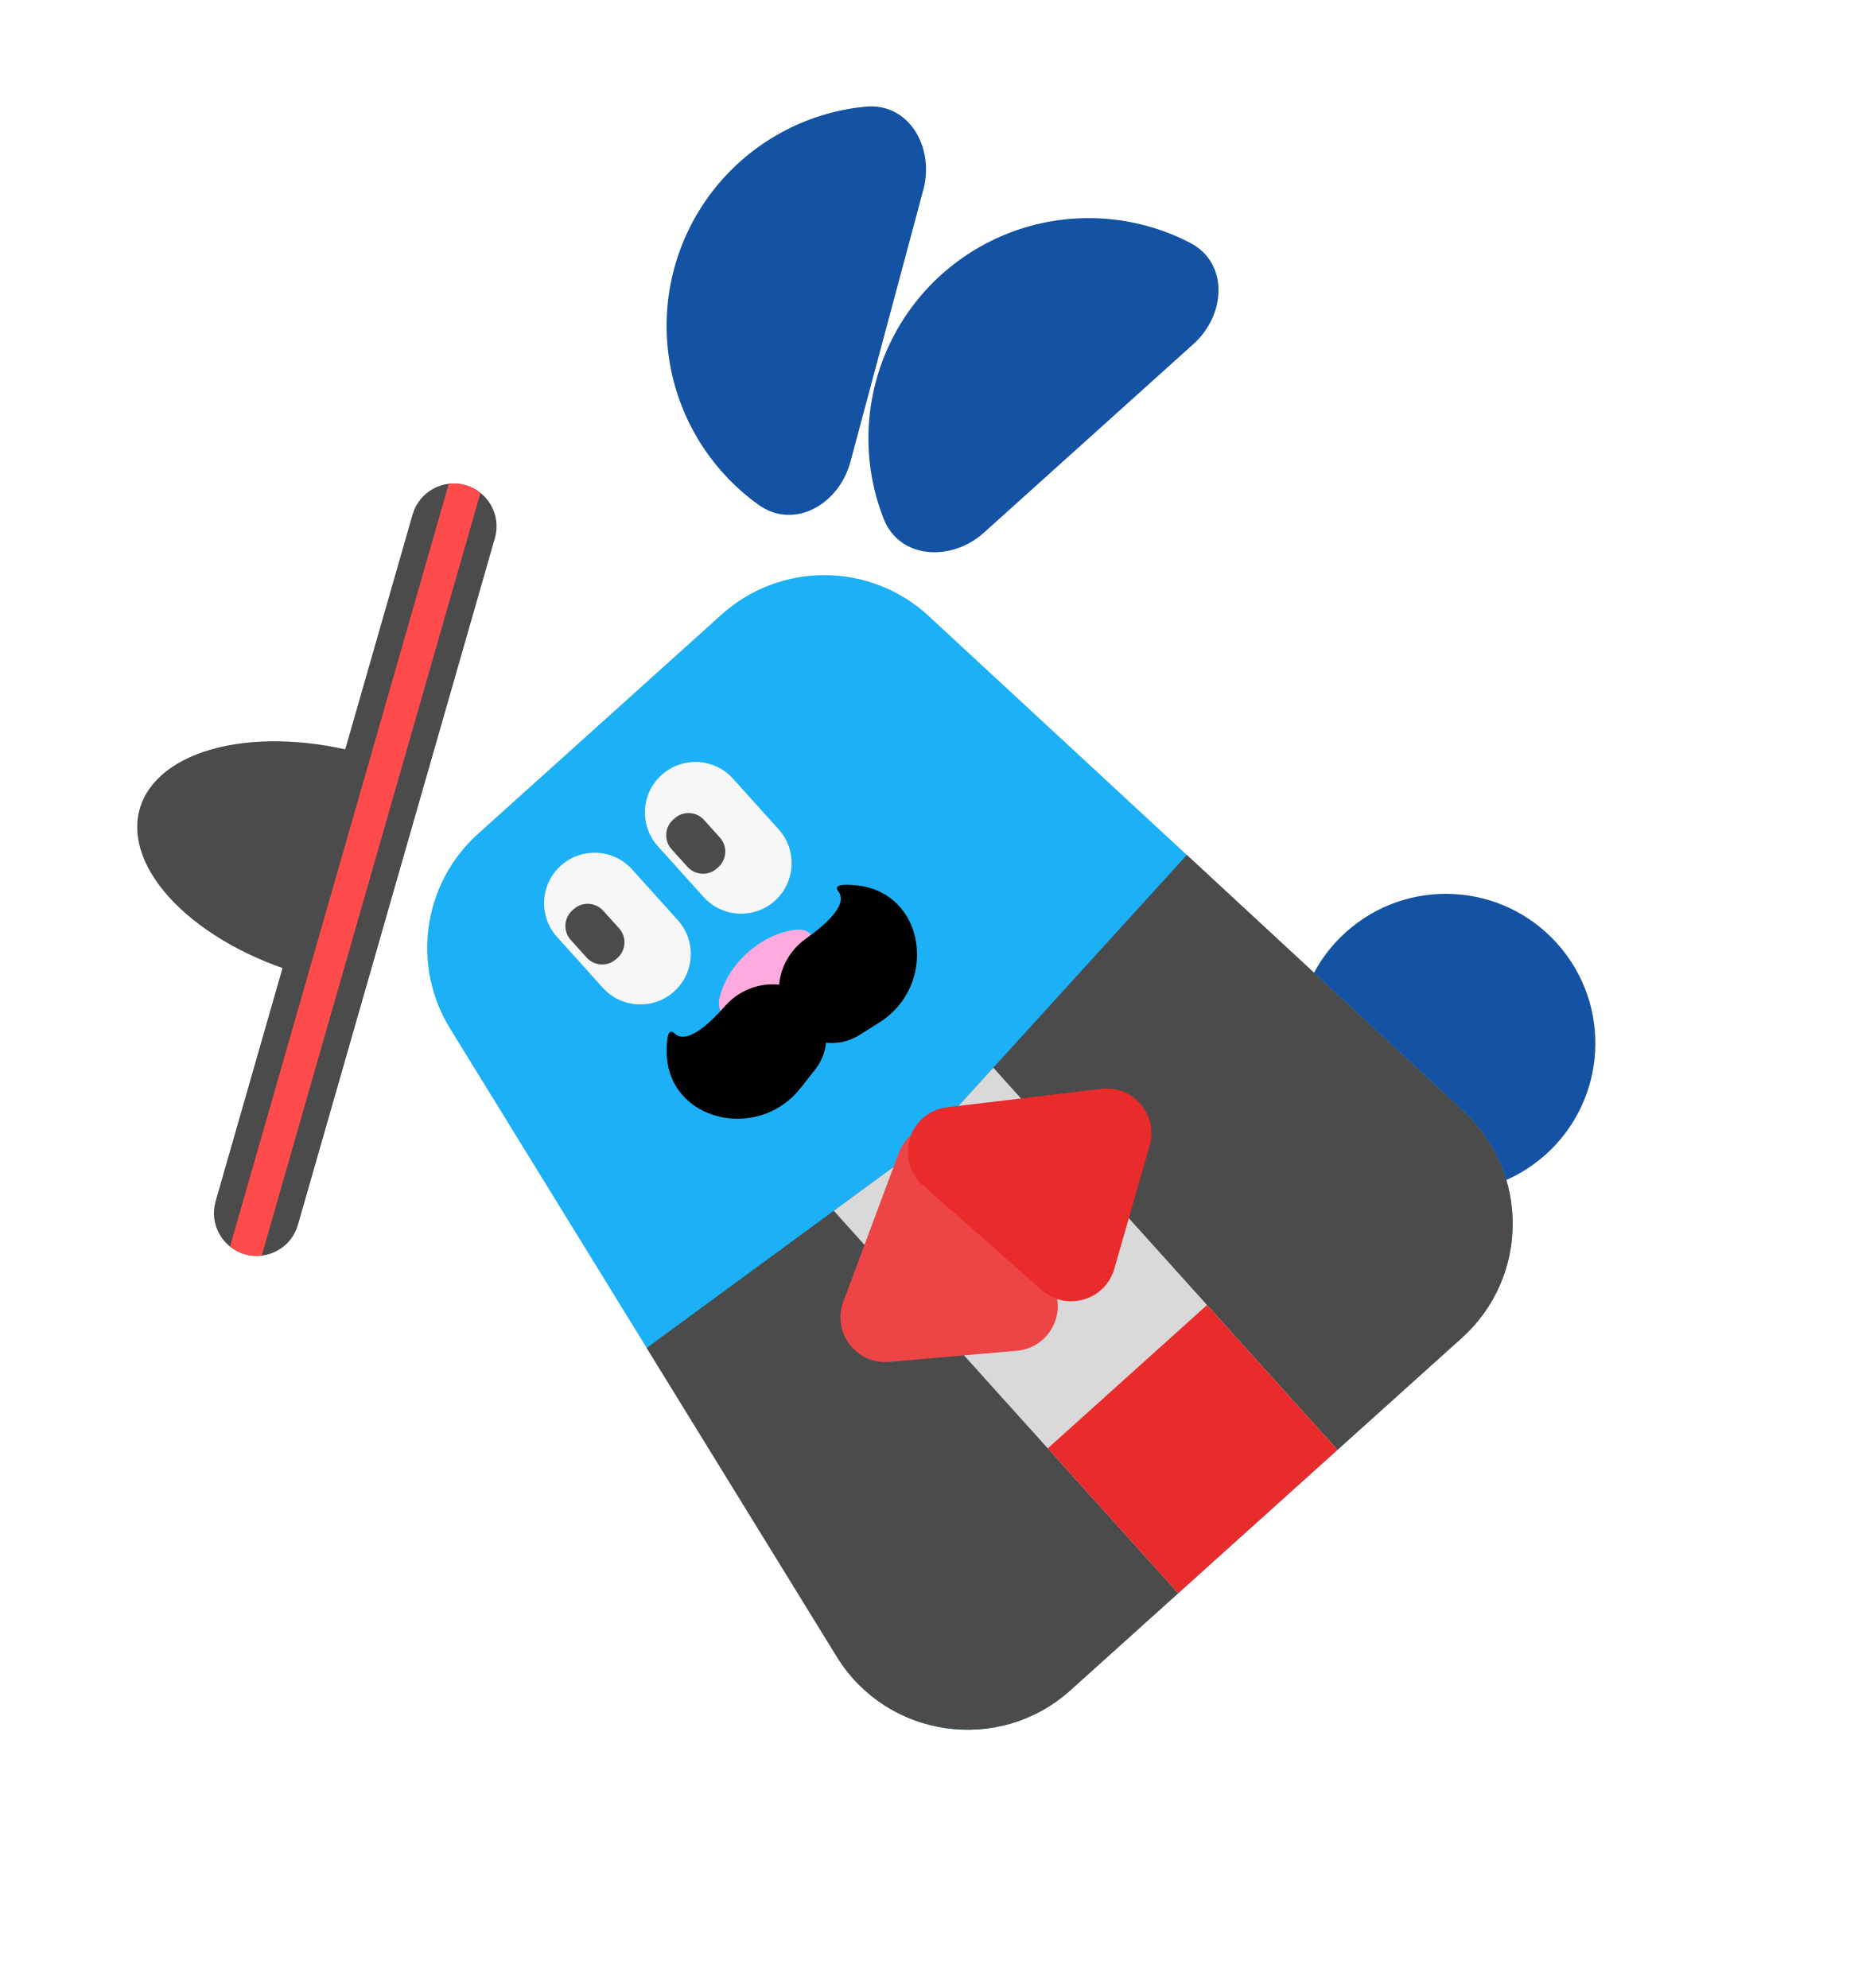
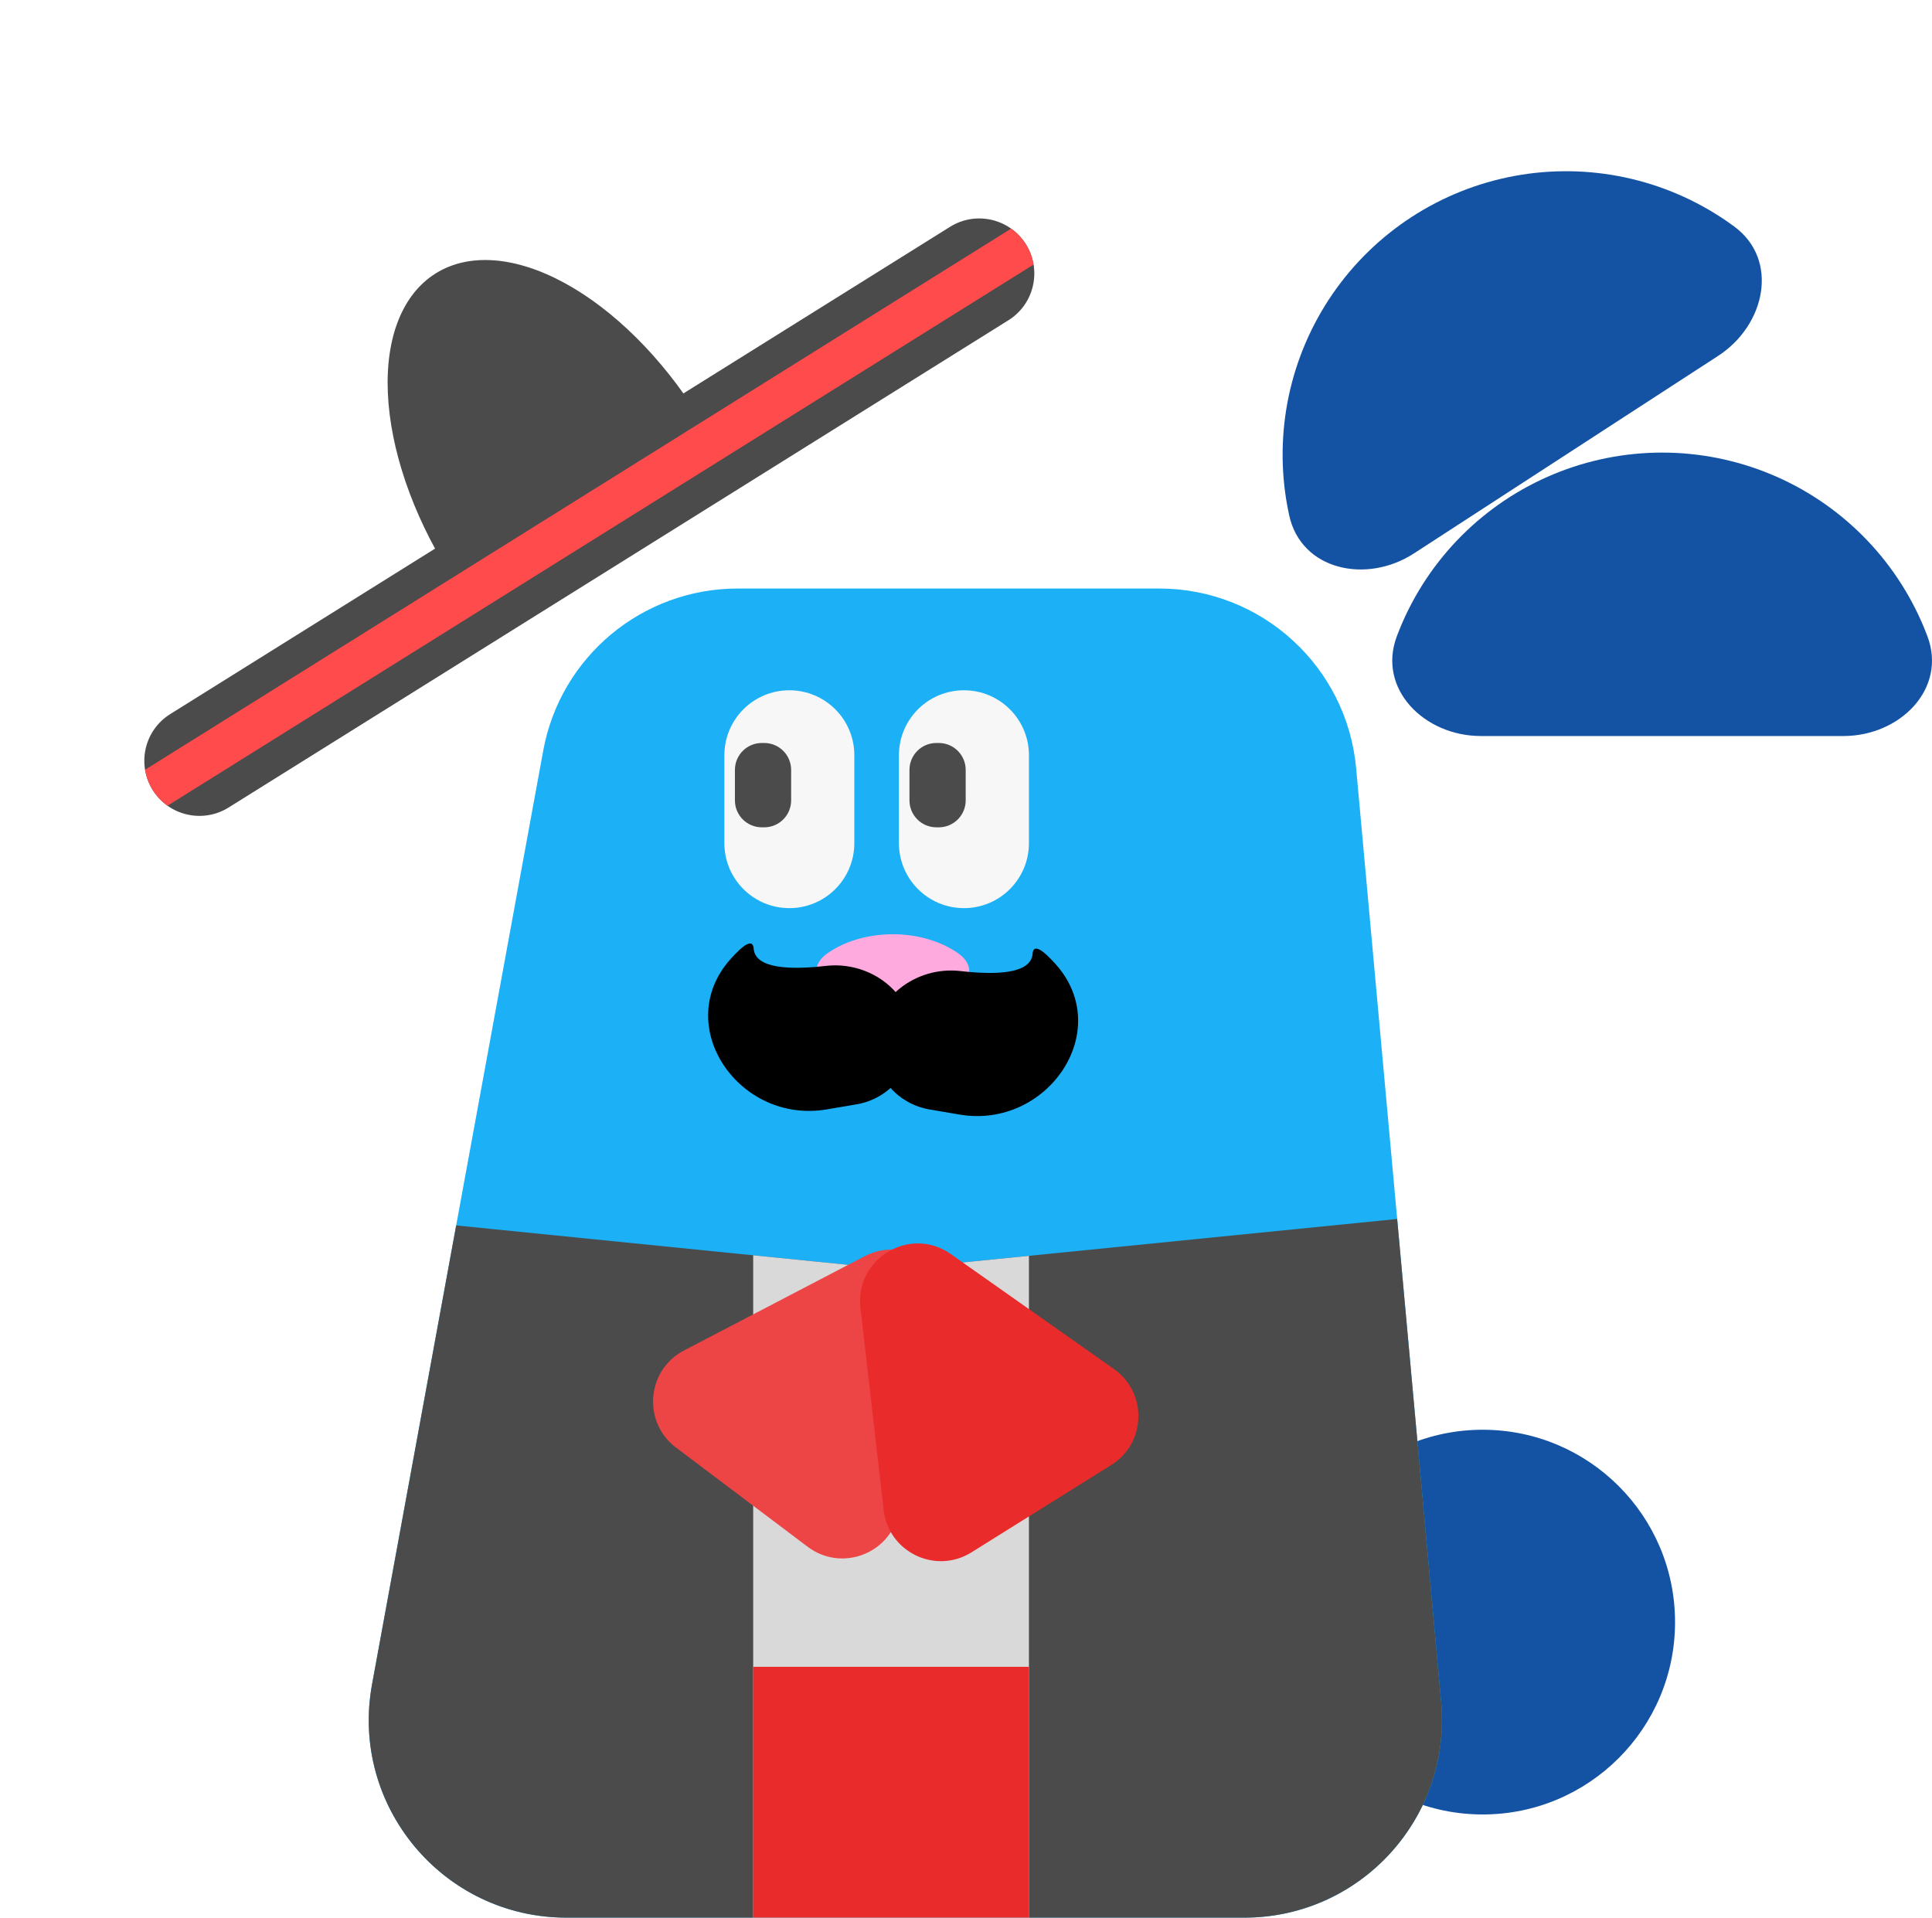
- <svg xmlns="http://www.w3.org/2000/svg" width="337" height="360" viewBox="0 0 337 360" fill="none">
-   <circle cx="261.763" cy="188.926" r="27.066" transform="rotate(-42 261.763 188.926)" fill="#1453A3" />
-   <path d="M81.471 186.237C74.433 174.802 76.569 159.973 86.547 150.989L130.632 111.294C141.321 101.669 157.586 101.783 168.14 111.556L264.949 201.198C276.95 212.311 276.817 231.331 264.662 242.275L193.787 306.092C180.879 317.714 160.594 314.793 151.49 300.001L81.471 186.237Z" fill="#1CB0F6" />
-   <mask id="mask0_144_805" style="mask-type:alpha" maskUnits="userSpaceOnUse" x="77" y="104" width="197" height="210">
-     <path d="M81.471 186.237C74.433 174.802 76.569 159.973 86.547 150.989L130.632 111.294C141.321 101.669 157.586 101.783 168.14 111.556L264.949 201.198C276.95 212.311 276.817 231.331 264.662 242.275L193.787 306.092C180.879 317.714 160.594 314.793 151.49 300.001L81.471 186.237Z" fill="#1CB0F6" />
+ <svg xmlns="http://www.w3.org/2000/svg" width="277" height="275" viewBox="0 0 277 275" fill="none">
+   <circle cx="212.58" cy="232.58" r="27.58" fill="#1453A3" />
+   <path d="M77.888 107.615C80.355 94.158 92.083 84.384 105.764 84.384H166.212C180.869 84.384 193.108 95.56 194.437 110.156L206.624 244.044C208.135 260.642 195.066 274.955 178.399 274.955H81.218C63.519 274.955 50.15 258.912 53.341 241.503L77.888 107.615Z" fill="#1CB0F6" />
+   <mask id="mask0_325_231" style="mask-type:alpha" maskUnits="userSpaceOnUse" x="52" y="84" width="155" height="191">
+     <path d="M77.888 107.615C80.355 94.158 92.083 84.384 105.765 84.384H166.213C180.87 84.384 193.109 95.56 194.437 110.156L206.624 244.044C208.135 260.642 195.067 274.955 178.4 274.955H81.219C63.519 274.955 50.15 258.912 53.342 241.503L77.888 107.615Z" fill="#1CB0F6" />
  </mask>
-   <g mask="url(#mask0_144_805)">
-     <path d="M96.975 258.836L166.926 207.534L225.591 143.029L313.769 240.96L185.152 356.767L96.975 258.836Z" fill="#4B4B4B" />
-     <mask id="mask1_144_805" style="mask-type:alpha" maskUnits="userSpaceOnUse" x="96" y="143" width="218" height="214">
-       <path d="M96.975 258.836L166.926 207.534L225.591 143.029L313.769 240.96L185.152 356.767L96.975 258.836Z" fill="#4B4B4B" />
+   <g mask="url(#mask0_325_231)">
+     <path d="M40.127 173.161L128.077 182.007L216.482 173.161V307.441H40.127V173.161Z" fill="#4B4B4B" />
+     <mask id="mask1_325_231" style="mask-type:alpha" maskUnits="userSpaceOnUse" x="40" y="173" width="177" height="135">
+       <path d="M40.127 173.161L128.077 182.007L216.482 173.161V307.441H40.127V173.161Z" fill="#4B4B4B" />
    </mask>
-     <g mask="url(#mask1_144_805)">
-       <rect x="144.743" y="212.361" width="38.8" height="148.831" transform="rotate(-42 144.743 212.361)" fill="#D9D9D9" />
-       <rect x="189.693" y="262.283" width="38.8" height="38.8" transform="rotate(-42 189.693 262.283)" fill="#EA2B2B" />
-       <circle cx="174.855" cy="216.81" r="4.343" transform="rotate(-42 174.855 216.81)" fill="#4B4B4B" />
+     <g mask="url(#mask1_325_231)">
+       <rect x="107.988" y="170.538" width="39.536" height="151.655" fill="#D9D9D9" />
+       <rect x="107.988" y="238.99" width="39.536" height="39.536" fill="#EA2B2B" />
+       <circle cx="127.757" cy="194.437" r="4.426" fill="#4B4B4B" />
    </g>
  </g>
-   <path d="M177.455 207.914C174.186 201.722 165.134 202.306 162.688 208.866L152.676 235.714C150.595 241.297 155.044 247.143 160.98 246.623L184.097 244.601C189.873 244.095 193.267 237.867 190.56 232.739L177.455 207.914Z" fill="#ED4545" />
-   <path d="M171.505 200.513C164.553 201.346 161.854 210.005 167.102 214.64L188.579 233.608C193.045 237.553 200.097 235.494 201.739 229.766L208.135 207.46C209.734 201.886 205.135 196.485 199.378 197.175L171.505 200.513Z" fill="#EA2B2B" />
-   <rect x="36.897" y="224.995" width="144.886" height="15.502" rx="7.751" transform="rotate(-74 36.8965 224.995)" fill="#4B4B4B" />
-   <path d="M66.26 136.654C56.911 133.973 47.344 133.501 39.663 135.34C31.982 137.18 26.816 141.181 25.301 146.463C23.786 151.745 26.047 157.876 31.587 163.507C37.126 169.137 45.49 173.807 54.838 176.487L66.26 136.654Z" fill="#4B4B4B" />
-   <mask id="mask2_144_805" style="mask-type:alpha" maskUnits="userSpaceOnUse" x="38" y="87" width="52" height="141">
-     <rect x="36.897" y="224.995" width="144.886" height="15.502" rx="7.751" transform="rotate(-74 36.8965 224.995)" fill="#D9D9D9" />
+   <path d="M135.791 189.474C137.538 182.557 130.286 176.827 123.96 180.127L98.073 193.631C92.691 196.439 92.074 203.9 96.923 207.554L115.807 221.784C120.525 225.34 127.342 222.937 128.789 217.209L135.791 189.474Z" fill="#ED4545" />
+   <path d="M136.331 179.813C130.499 175.704 122.551 180.421 123.365 187.509L126.695 216.516C127.387 222.548 134.131 225.797 139.28 222.58L159.333 210.049C164.343 206.918 164.543 199.693 159.713 196.29L136.331 179.813Z" fill="#EA2B2B" />
+   <rect x="17.707" y="106.572" width="147.635" height="15.796" rx="7.898" transform="rotate(-32 17.7075 106.572)" fill="#4B4B4B" />
+   <path d="M100.176 59.697C94.924 51.293 88.002 44.412 80.931 40.568C73.86 36.723 67.22 36.231 62.471 39.198C57.723 42.165 55.255 48.349 55.61 56.39C55.966 64.43 59.116 73.669 64.367 82.073L100.176 59.697Z" fill="#4B4B4B" />
+   <mask id="mask2_325_231" style="mask-type:alpha" maskUnits="userSpaceOnUse" x="20" y="31" width="129" height="86">
+     <rect x="17.708" y="106.572" width="147.635" height="15.796" rx="7.898" transform="rotate(-32 17.708 106.572)" fill="#D9D9D9" />
  </mask>
-   <g mask="url(#mask2_144_805)">
-     <rect x="39.756" y="232.327" width="155.618" height="5.962" transform="rotate(-74 39.7563 232.327)" fill="#FF4B4B" />
+   <g mask="url(#mask2_325_231)">
+     <rect x="14.874" y="114.074" width="158.571" height="6.075" transform="rotate(-32 14.874 114.074)" fill="#FF4B4B" />
  </g>
-   <path d="M145.37 175.957C148.609 173.041 148.332 167.861 144.003 168.367C141.017 168.715 137.893 170.214 135.316 172.534C132.74 174.854 130.922 177.805 130.264 180.737C129.309 184.99 134.431 185.807 137.67 182.89L145.37 175.957Z" fill="#FFAADE" />
-   <path d="M122.119 187.138C124.162 189.084 127.886 186.011 131.296 182.149C135.463 177.431 142.95 176.756 147.162 181.434C150.269 184.885 150.435 190.074 147.554 193.716L144.904 197.067C137.121 206.909 120.728 202.947 120.689 190.4C120.68 187.599 121.073 186.142 122.119 187.138Z" fill="black" />
-   <path d="M151.771 161.415C153.492 163.65 150.047 167.032 145.85 170.02C140.722 173.671 139.268 181.046 143.48 185.724C146.587 189.175 151.73 189.883 155.654 187.398L159.264 185.113C169.865 178.401 167.639 161.684 155.165 160.333C152.379 160.032 150.889 160.271 151.771 161.415Z" fill="black" />
-   <path d="M216.071 62.297C221.964 56.992 222.482 47.606 215.44 43.961C215.054 43.761 214.665 43.567 214.273 43.38C209.545 41.125 204.421 39.824 199.19 39.55C193.96 39.276 188.727 40.034 183.791 41.783C178.854 43.531 174.31 46.234 170.417 49.739C166.525 53.243 163.362 57.48 161.107 62.207C158.852 66.934 157.551 72.059 157.277 77.289C157.003 82.519 157.761 87.752 159.51 92.689C159.655 93.099 159.807 93.506 159.965 93.911C162.855 101.295 172.243 101.761 178.135 96.455L216.071 62.297Z" fill="#1453A3" />
-   <path d="M167.17 34.345C169.223 26.686 164.545 18.533 156.654 19.311C156.222 19.353 155.79 19.403 155.359 19.46C150.166 20.143 145.159 21.843 140.624 24.462C136.088 27.08 132.113 30.567 128.924 34.721C125.736 38.877 123.397 43.619 122.042 48.678C120.686 53.736 120.341 59.013 121.024 64.205C121.708 69.398 123.407 74.405 126.026 78.94C128.645 83.476 132.131 87.451 136.286 90.639C136.631 90.904 136.98 91.163 137.333 91.416C143.779 96.035 151.906 91.313 153.958 83.654L167.17 34.345Z" fill="#1453A3" />
-   <rect x="94.734" y="162.881" width="18.285" height="30.655" rx="9.143" transform="rotate(-42 94.7339 162.881)" fill="#F7F7F7" />
-   <rect x="112.986" y="146.447" width="18.294" height="30.655" rx="9.147" transform="rotate(-42 112.986 146.447)" fill="#F7F7F7" />
-   <path d="M103.333 170.214C101.934 168.66 102.059 166.266 103.613 164.867L103.864 164.641C105.418 163.241 107.813 163.367 109.212 164.921L112.085 168.112C113.484 169.666 113.359 172.06 111.805 173.459L111.553 173.685C109.999 175.085 107.605 174.959 106.206 173.405L103.333 170.214Z" fill="#4B4B4B" />
-   <path d="M121.584 153.78C120.185 152.226 120.311 149.831 121.865 148.432L122.116 148.206C123.67 146.807 126.064 146.932 127.463 148.486L130.336 151.677C131.736 153.231 131.61 155.625 130.056 157.025L129.805 157.251C128.251 158.65 125.857 158.525 124.457 156.97L121.584 153.78Z" fill="#4B4B4B" />
+   <path d="M133.284 143.4C137.726 143.4 141.048 139.289 137.425 136.719C134.927 134.948 131.538 133.952 128.005 133.952C124.473 133.952 121.084 134.947 118.586 136.719C114.963 139.289 118.285 143.4 122.727 143.4L133.284 143.4Z" fill="#FFAADE" />
+   <path d="M108.055 136.013C108.275 138.879 113.19 139.091 118.406 138.492C124.778 137.761 130.908 142.354 130.908 148.768C130.908 153.5 127.495 157.542 122.831 158.336L118.539 159.067C105.935 161.212 96.222 147.035 104.747 137.508C106.651 135.38 107.942 134.545 108.055 136.013Z" fill="black" />
+   <path d="M148.047 136.751C147.827 139.617 142.912 139.829 137.696 139.23C131.324 138.499 125.194 143.092 125.194 149.506C125.194 154.238 128.607 158.281 133.272 159.075L137.563 159.805C150.167 161.95 159.88 147.774 151.355 138.246C149.451 136.118 148.16 135.284 148.047 136.751Z" fill="black" />
+   <path d="M264.315 105.531C272.395 105.531 279.186 98.777 276.34 91.215C276.184 90.801 276.021 90.389 275.852 89.98C273.809 85.049 270.816 80.569 267.042 76.796C263.269 73.022 258.789 70.029 253.858 67.986C248.928 65.944 243.644 64.893 238.307 64.893C232.97 64.893 227.686 65.944 222.756 67.986C217.825 70.029 213.345 73.022 209.572 76.796C205.798 80.569 202.805 85.049 200.762 89.98C200.593 90.389 200.43 90.801 200.274 91.215C197.428 98.777 204.219 105.531 212.299 105.531H264.315Z" fill="#1453A3" />
+   <path d="M246.344 51.022C253.121 46.622 255.138 37.259 248.632 32.467C248.276 32.205 247.915 31.948 247.55 31.697C243.152 28.674 238.201 26.547 232.981 25.438C227.761 24.328 222.374 24.258 217.126 25.23C211.879 26.203 206.875 28.199 202.399 31.106C197.923 34.012 194.064 37.772 191.041 42.17C188.019 46.568 185.892 51.518 184.782 56.738C183.673 61.958 183.602 67.346 184.575 72.593C184.655 73.029 184.743 73.463 184.838 73.895C186.569 81.787 195.943 83.753 202.72 79.353L246.344 51.022Z" fill="#1453A3" />
+   <rect x="103.857" y="98.973" width="18.632" height="31.237" rx="9.316" fill="#F7F7F7" />
+   <rect x="128.883" y="98.973" width="18.641" height="31.237" rx="9.321" fill="#F7F7F7" />
+   <path d="M105.368 110.388C105.368 108.257 107.096 106.53 109.226 106.53H109.571C111.702 106.53 113.429 108.257 113.429 110.388V114.763C113.429 116.894 111.702 118.622 109.571 118.622H109.226C107.096 118.622 105.368 116.894 105.368 114.763V110.388Z" fill="#4B4B4B" />
+   <path d="M130.395 110.388C130.395 108.257 132.122 106.53 134.253 106.53H134.597C136.728 106.53 138.456 108.257 138.456 110.388V114.763C138.456 116.894 136.728 118.622 134.597 118.622H134.253C132.122 118.622 130.395 116.894 130.395 114.763V110.388Z" fill="#4B4B4B" />
</svg>
